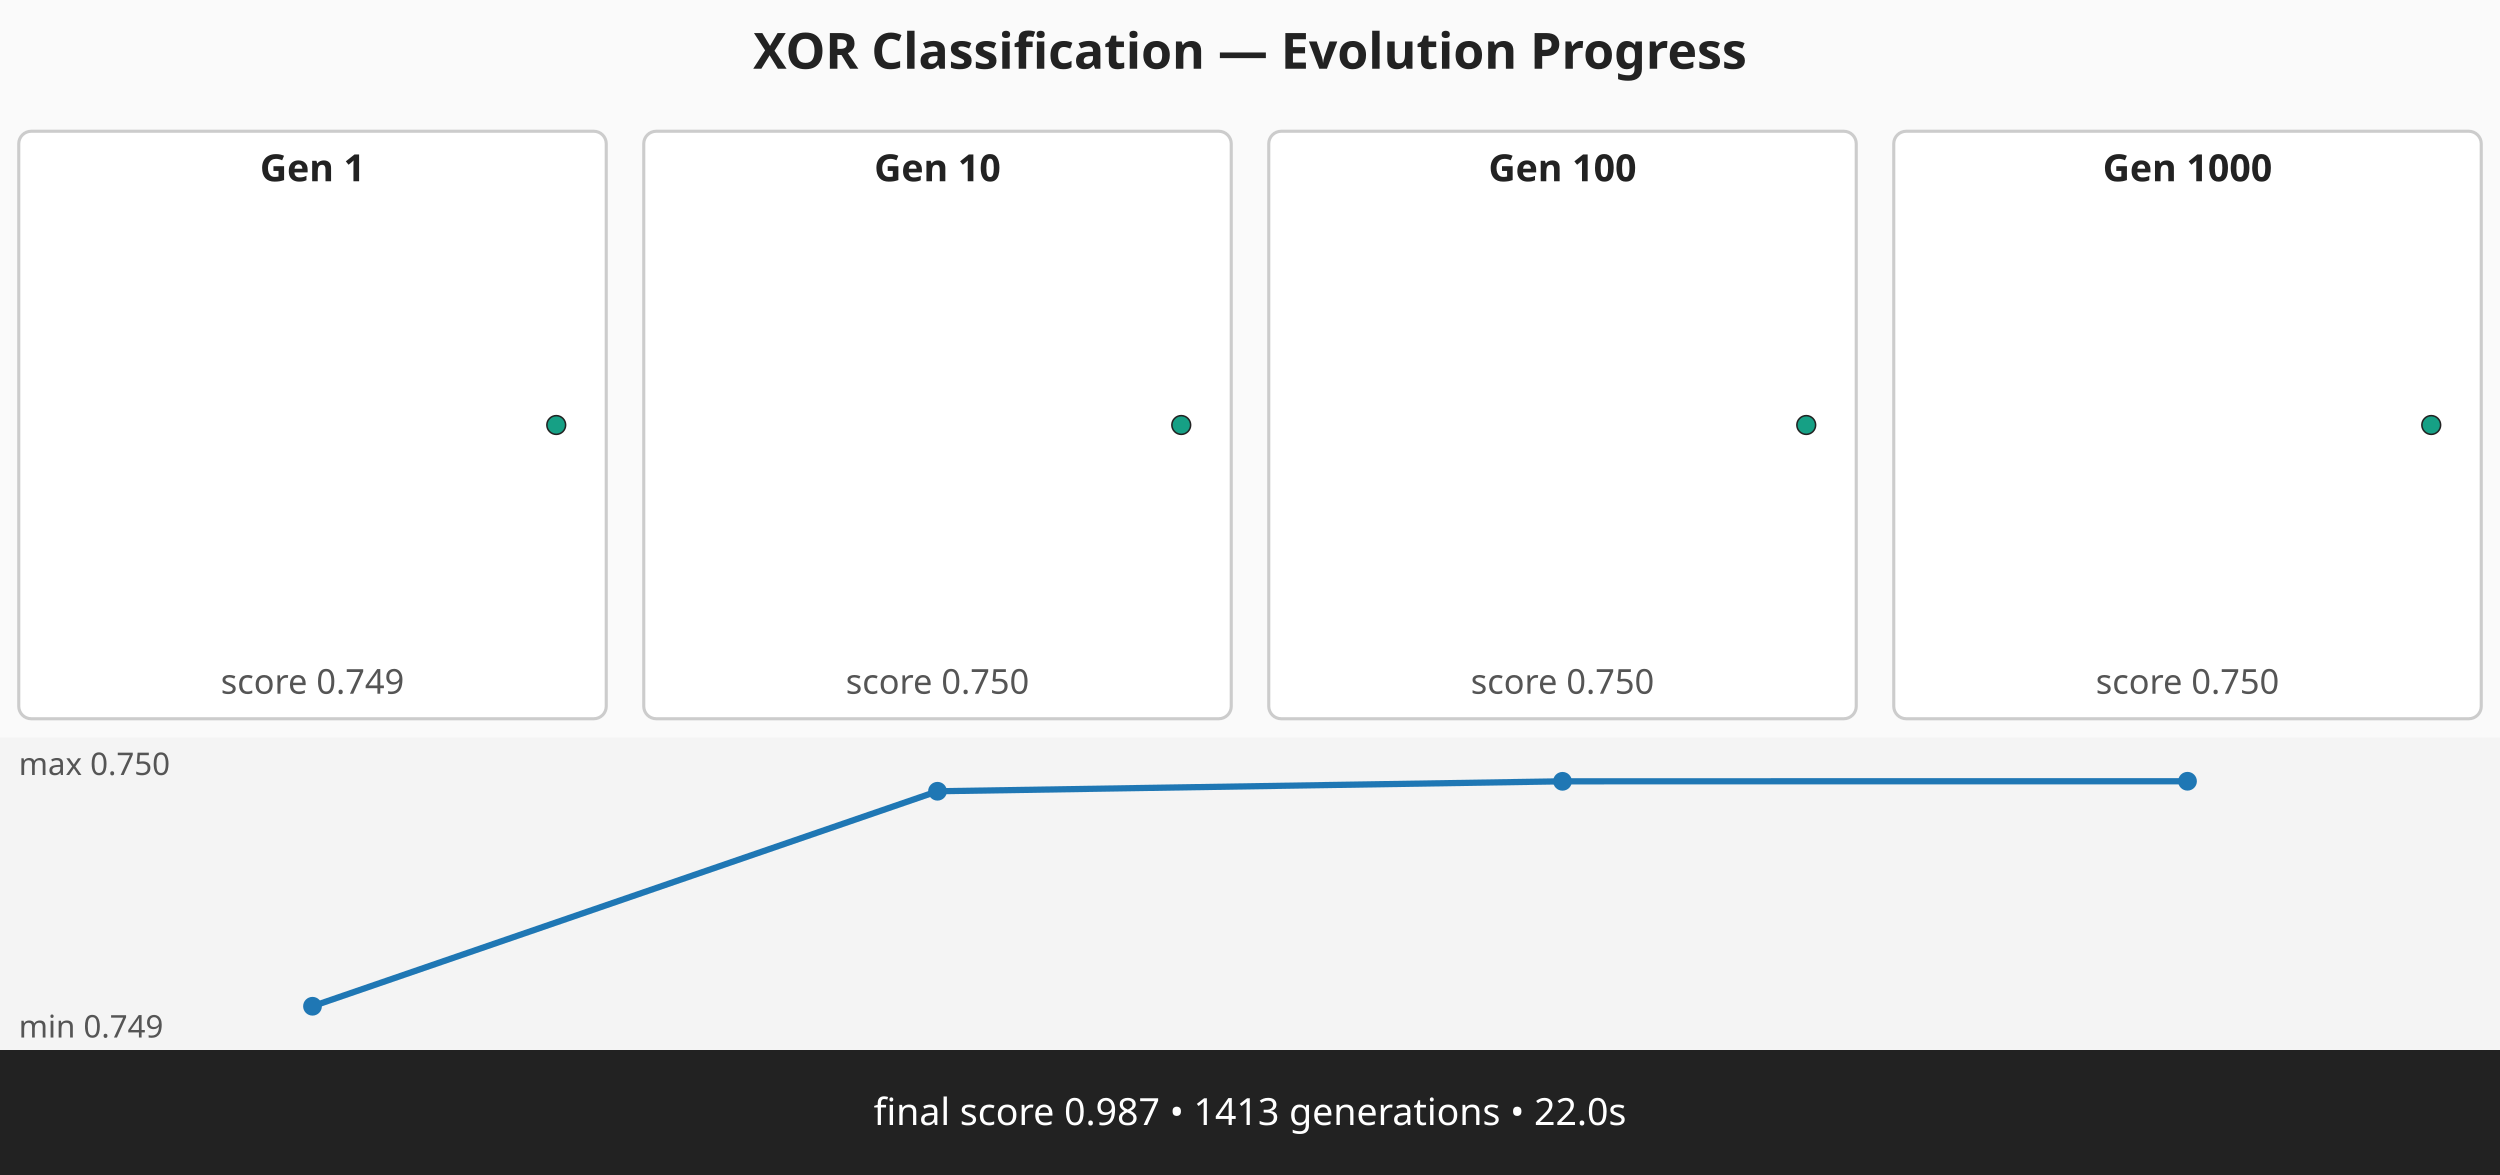
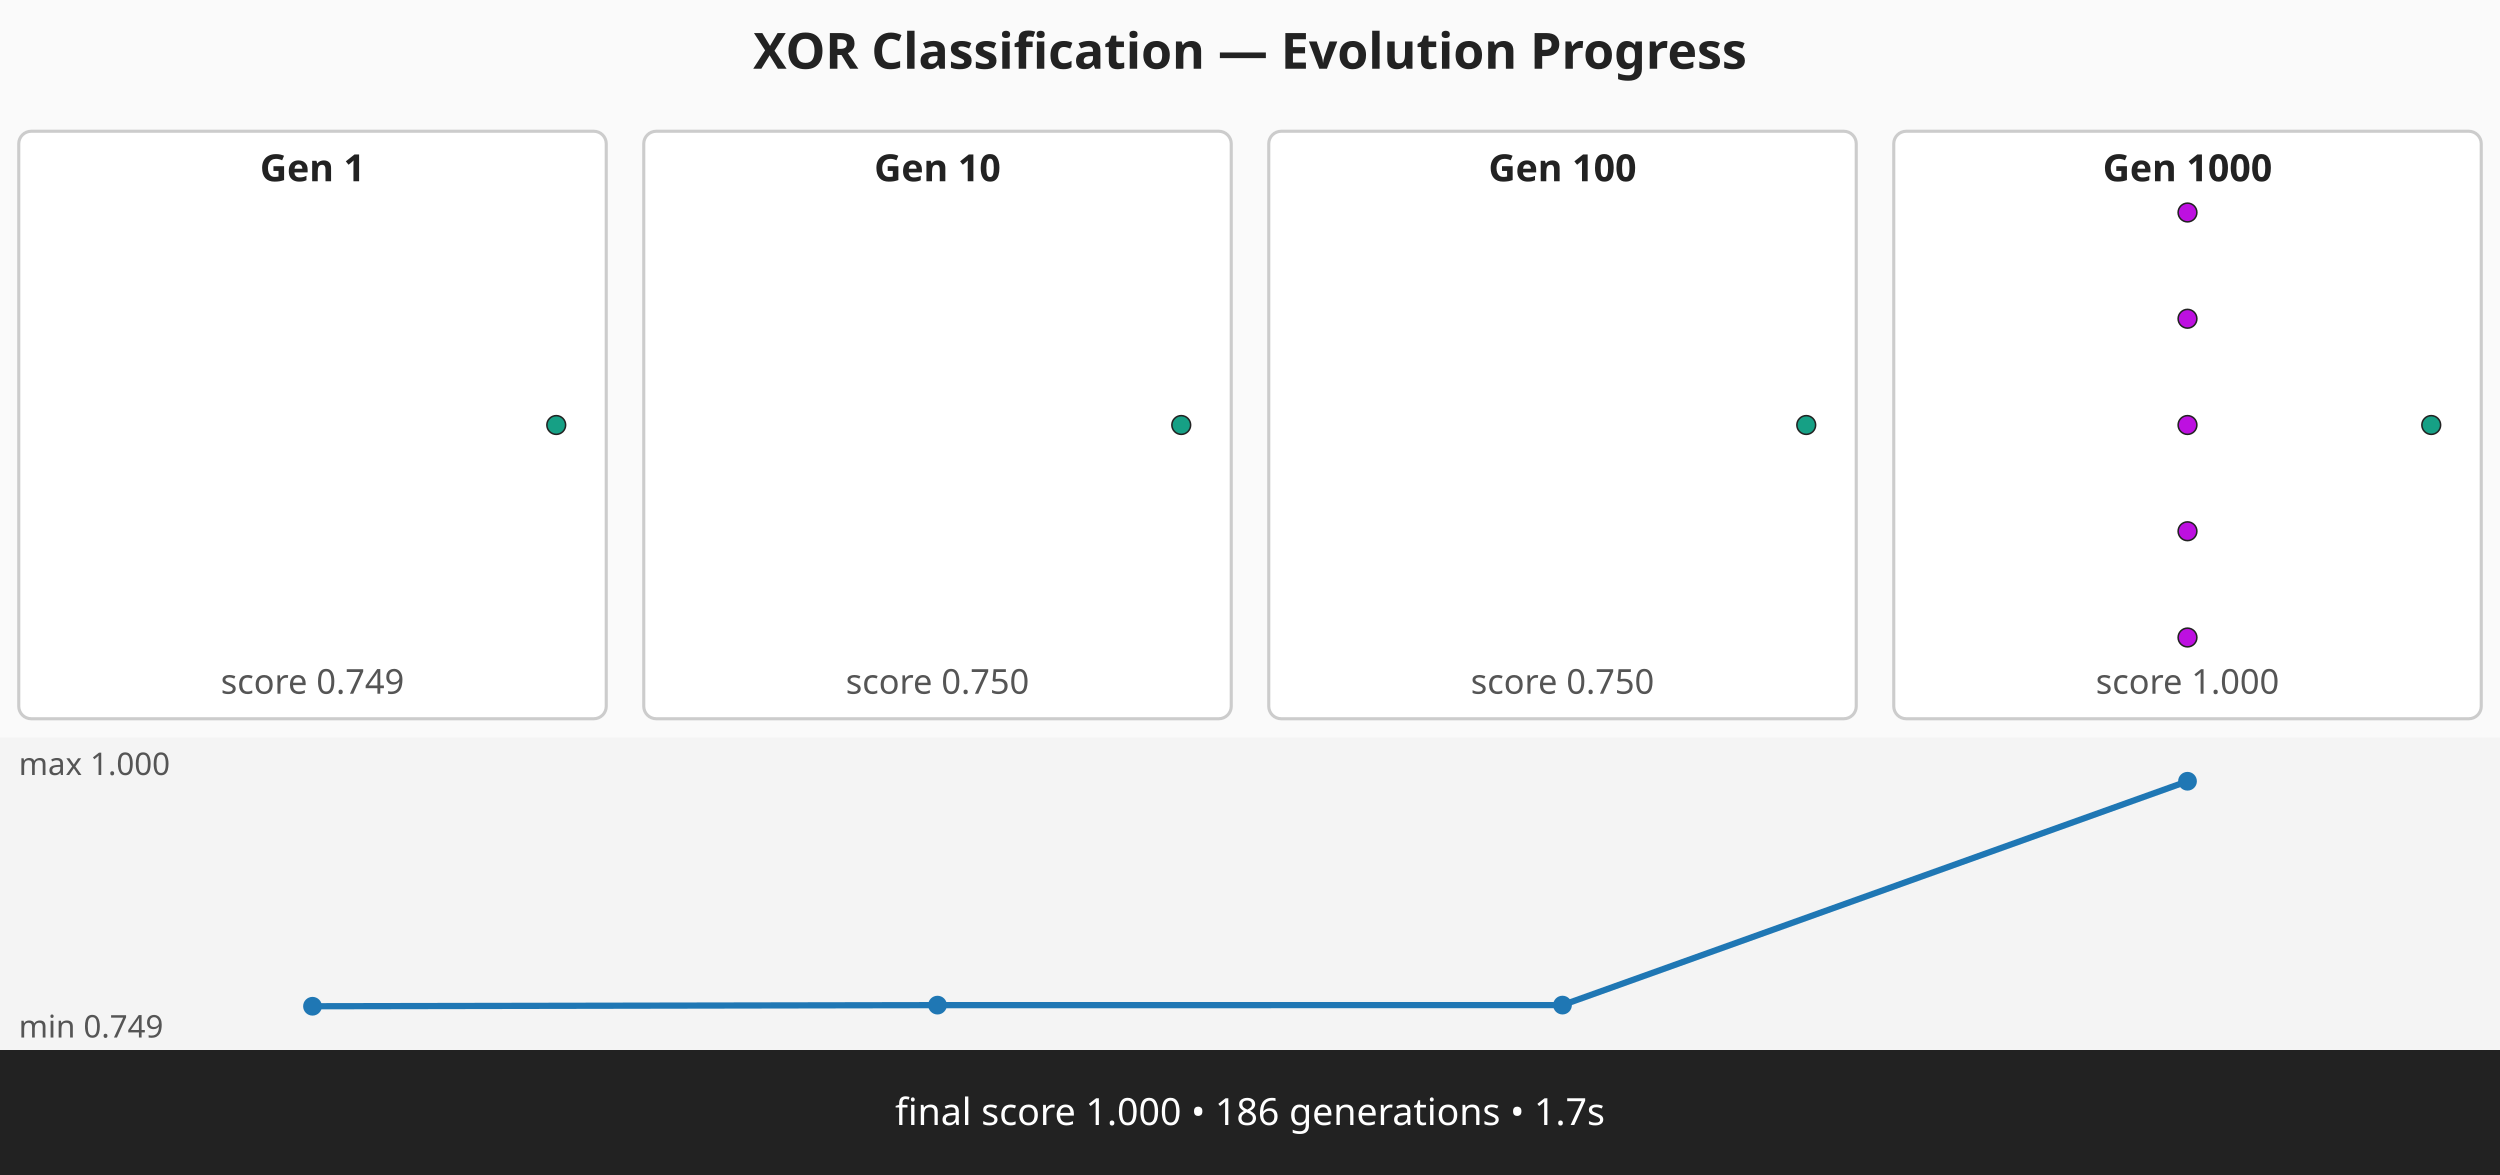
<svg xmlns="http://www.w3.org/2000/svg" viewBox="0 0 800 376" width="800" height="376" role="img" aria-label="XOR Classification — Evolution Progress multi-panel strip">
  <rect width="800" height="376" fill="#fafafa" />
  <text x="400" y="22" text-anchor="middle" font-family="sans-serif" font-size="16" font-weight="bold" fill="#222">XOR Classification — Evolution Progress</text>
  <g class="panel" data-generation="1" data-index="0">
    <rect x="6" y="42" width="188" height="188" fill="#ffffff" stroke="#cccccc" stroke-width="1" rx="4">
      <animate attributeName="fill" values="#ffffff;#fff7c2;#ffffff" begin="0.00s" dur="0.60s" repeatCount="indefinite" repeatDur="2.40s" />
    </rect>
    <text x="100" y="58" text-anchor="middle" font-family="sans-serif" font-size="12" font-weight="bold" fill="#222">Gen 1</text>
    <text x="100" y="222" text-anchor="middle" font-family="sans-serif" font-size="11" fill="#555">score 0.749</text>
    <circle cx="178" cy="136" r="3" fill="#16a085" stroke="#222" stroke-width="0.5" />
  </g>
  <g class="panel" data-generation="10" data-index="1">
    <rect x="206" y="42" width="188" height="188" fill="#ffffff" stroke="#cccccc" stroke-width="1" rx="4">
      <animate attributeName="fill" values="#ffffff;#fff7c2;#ffffff" begin="0.60s" dur="0.60s" repeatCount="indefinite" repeatDur="2.40s" />
    </rect>
    <text x="300" y="58" text-anchor="middle" font-family="sans-serif" font-size="12" font-weight="bold" fill="#222">Gen 10</text>
    <text x="300" y="222" text-anchor="middle" font-family="sans-serif" font-size="11" fill="#555">score 0.750</text>
    <circle cx="378" cy="136" r="3" fill="#16a085" stroke="#222" stroke-width="0.5" />
  </g>
  <g class="panel" data-generation="100" data-index="2">
    <rect x="406" y="42" width="188" height="188" fill="#ffffff" stroke="#cccccc" stroke-width="1" rx="4">
      <animate attributeName="fill" values="#ffffff;#fff7c2;#ffffff" begin="1.20s" dur="0.60s" repeatCount="indefinite" repeatDur="2.40s" />
    </rect>
    <text x="500" y="58" text-anchor="middle" font-family="sans-serif" font-size="12" font-weight="bold" fill="#222">Gen 100</text>
    <text x="500" y="222" text-anchor="middle" font-family="sans-serif" font-size="11" fill="#555">score 0.750</text>
    <circle cx="578" cy="136" r="3" fill="#16a085" stroke="#222" stroke-width="0.5" />
  </g>
  <g class="panel" data-generation="1000" data-index="3">
    <rect x="606" y="42" width="188" height="188" fill="#ffffff" stroke="#cccccc" stroke-width="1" rx="4">
      <animate attributeName="fill" values="#ffffff;#fff7c2;#ffffff" begin="1.80s" dur="0.60s" repeatCount="indefinite" repeatDur="2.40s" />
    </rect>
    <text x="700" y="58" text-anchor="middle" font-family="sans-serif" font-size="12" font-weight="bold" fill="#222">Gen 1000</text>
-     <text x="700" y="222" text-anchor="middle" font-family="sans-serif" font-size="11" fill="#555">score 0.750</text>
+     <text x="700" y="222" text-anchor="middle" font-family="sans-serif" font-size="11" fill="#555">score 1.000</text>
+     <circle cx="700" cy="68" r="3" fill="#bd10e0" stroke="#222" stroke-width="0.5" />
+     <circle cx="700" cy="102" r="3" fill="#bd10e0" stroke="#222" stroke-width="0.5" />
+     <circle cx="700" cy="136" r="3" fill="#bd10e0" stroke="#222" stroke-width="0.5" />
+     <circle cx="700" cy="170" r="3" fill="#bd10e0" stroke="#222" stroke-width="0.5" />
+     <circle cx="700" cy="204" r="3" fill="#bd10e0" stroke="#222" stroke-width="0.5" />
    <circle cx="778" cy="136" r="3" fill="#16a085" stroke="#222" stroke-width="0.5" />
  </g>
-   <g class="progression" data-min="0.749" data-max="0.750">
+   <g class="progression" data-min="0.749" data-max="1.000">
    <rect x="0" y="236" width="800" height="100" fill="#f4f4f4" />
-     <polyline class="score-progression" fill="none" stroke="#1f77b4" stroke-width="2" points="100,322 300,253.2 500,250.02 700,250" />
+     <polyline class="score-progression" fill="none" stroke="#1f77b4" stroke-width="2" points="100,322 300,321.64 500,321.63 700,250" />
    <circle cx="100" cy="322" r="3" fill="#1f77b4" />
-     <circle cx="300" cy="253.2" r="3" fill="#1f77b4" />
-     <circle cx="500" cy="250.02" r="3" fill="#1f77b4" />
+     <circle cx="300" cy="321.64" r="3" fill="#1f77b4" />
+     <circle cx="500" cy="321.63" r="3" fill="#1f77b4" />
    <circle cx="700" cy="250" r="3" fill="#1f77b4" />
-     <text x="6" y="248" font-family="sans-serif" font-size="10" fill="#555">max 0.750</text>
+     <text x="6" y="248" font-family="sans-serif" font-size="10" fill="#555">max 1.000</text>
    <text x="6" y="332" font-family="sans-serif" font-size="10" fill="#555">min 0.749</text>
  </g>
  <g class="caption">
    <rect x="0" y="336" width="800" height="40" fill="#222222" />
-     <text x="400" y="360" text-anchor="middle" font-family="sans-serif" font-size="12" fill="#ffffff">final score 0.987 • 1413 generations • 22.0s</text>
+     <text x="400" y="360" text-anchor="middle" font-family="sans-serif" font-size="12" fill="#ffffff">final score 1.000 • 186 generations • 1.7s</text>
  </g>
</svg>
